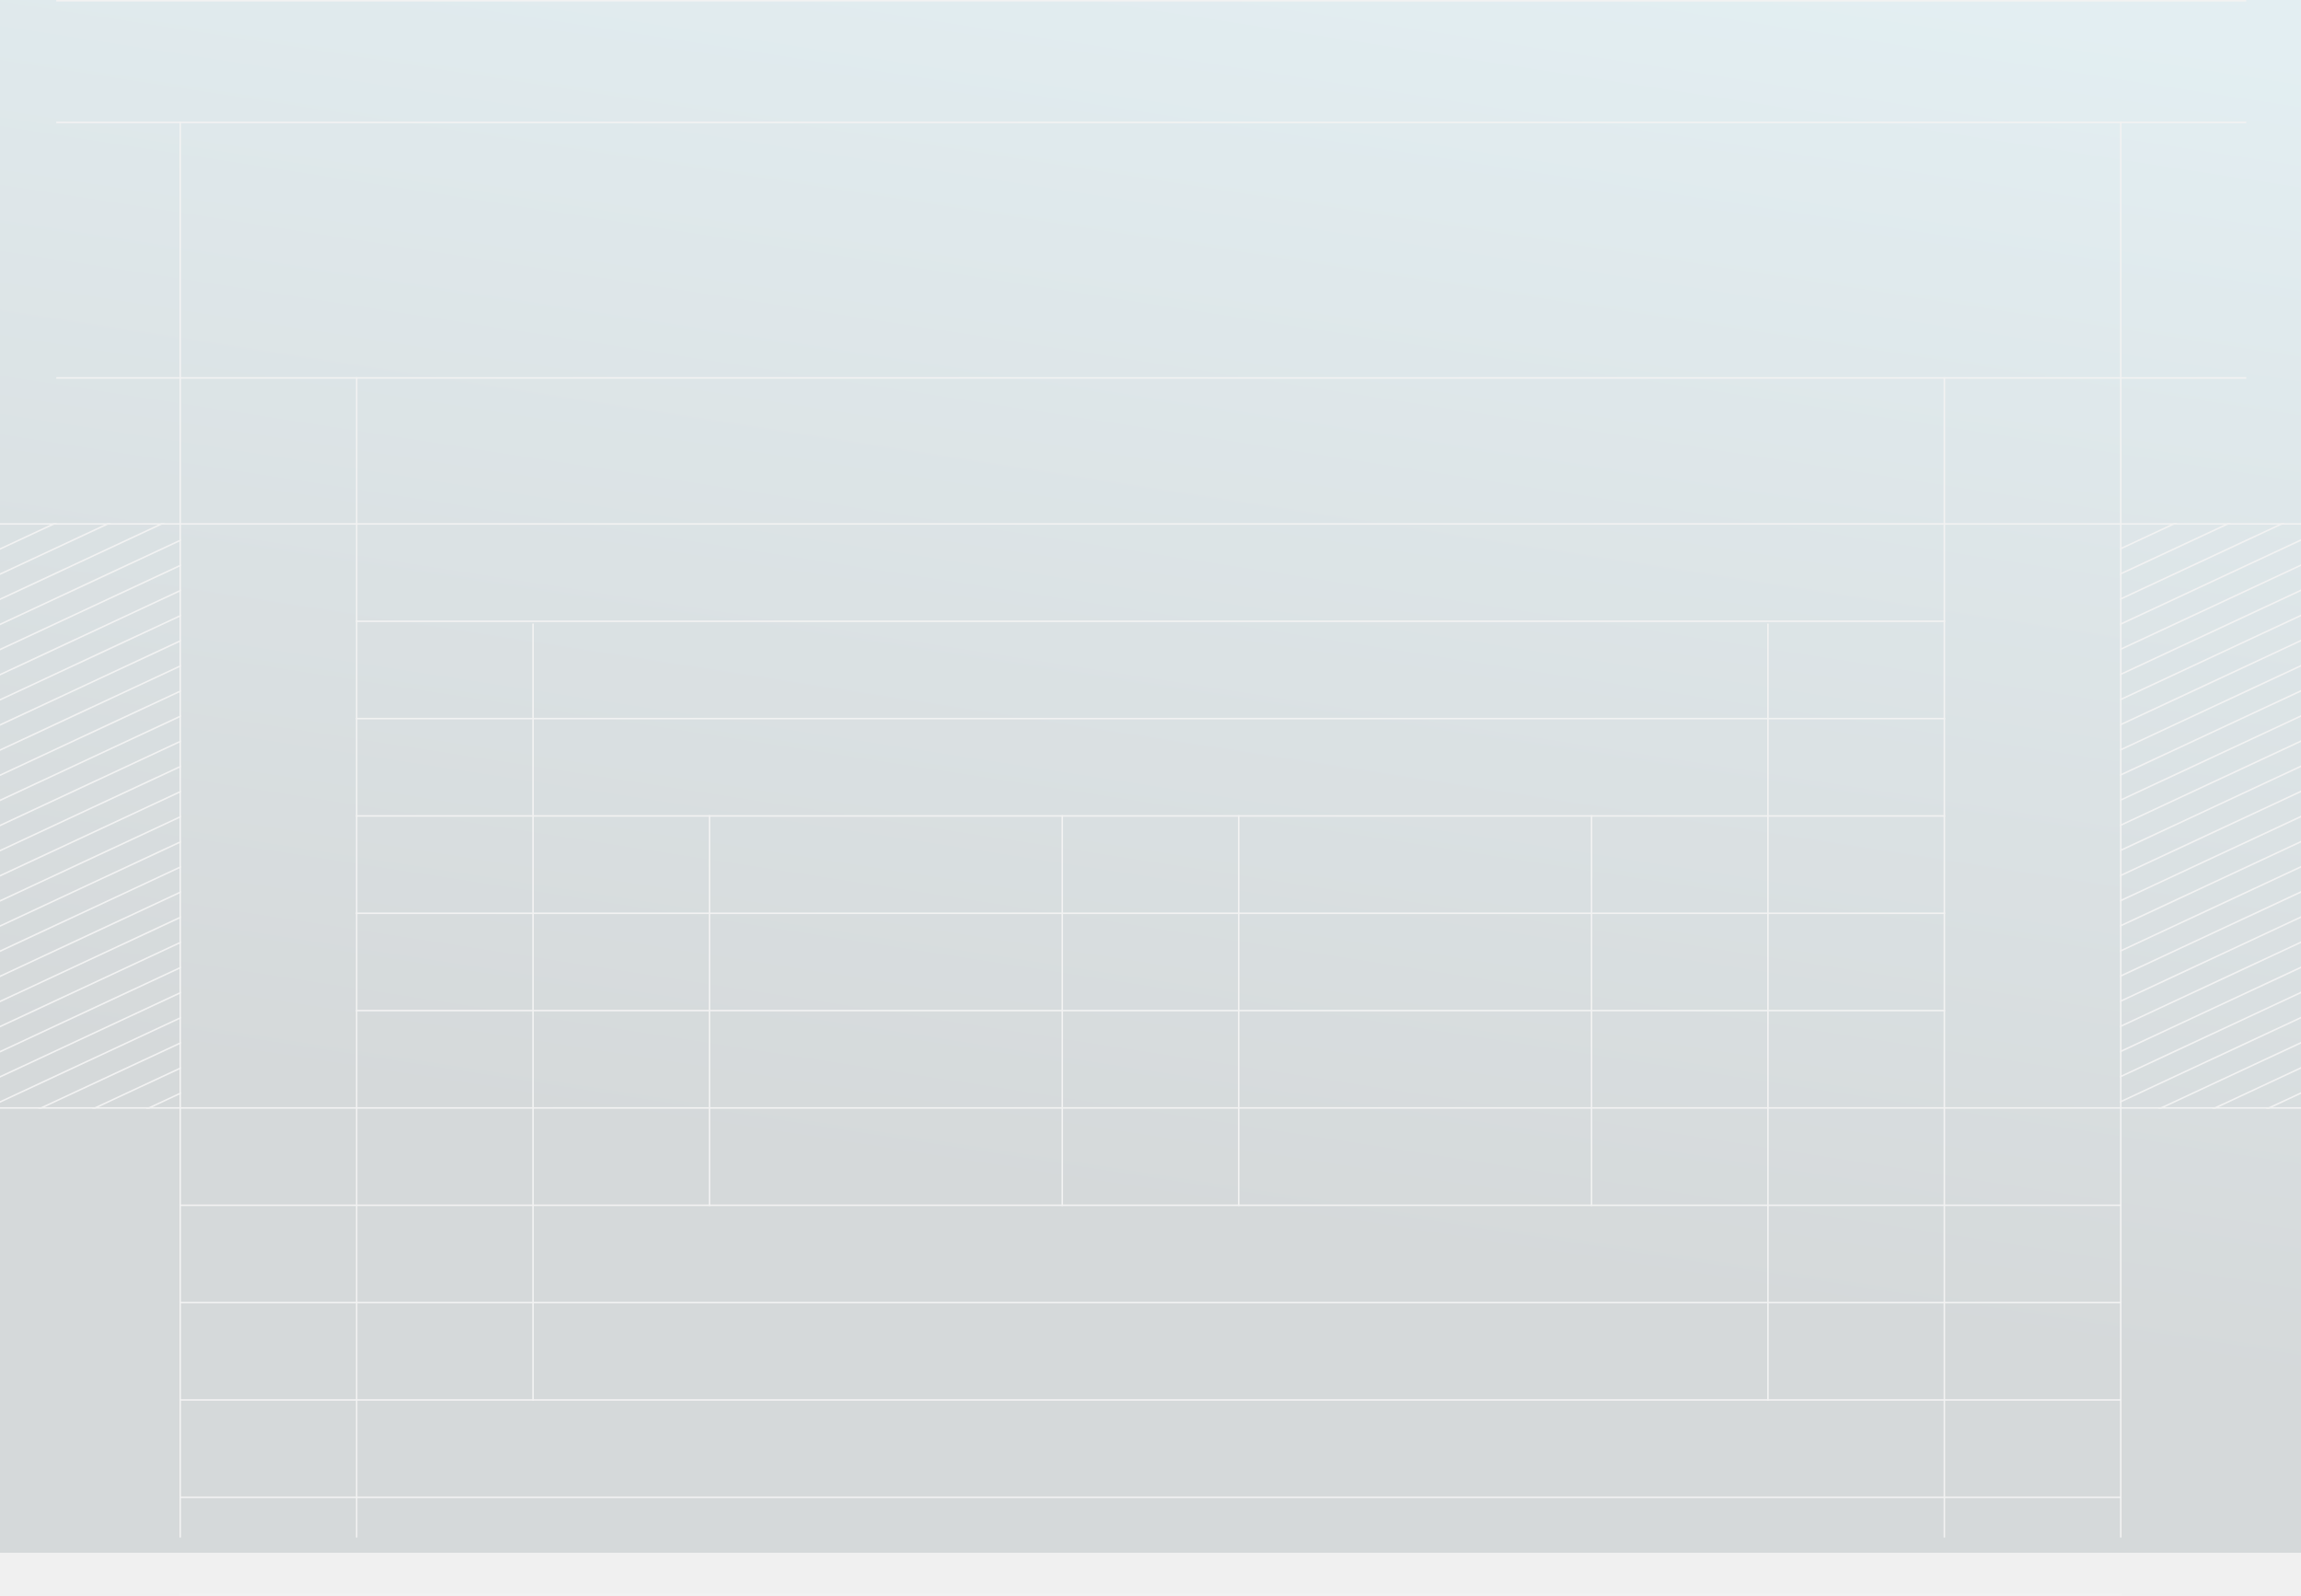
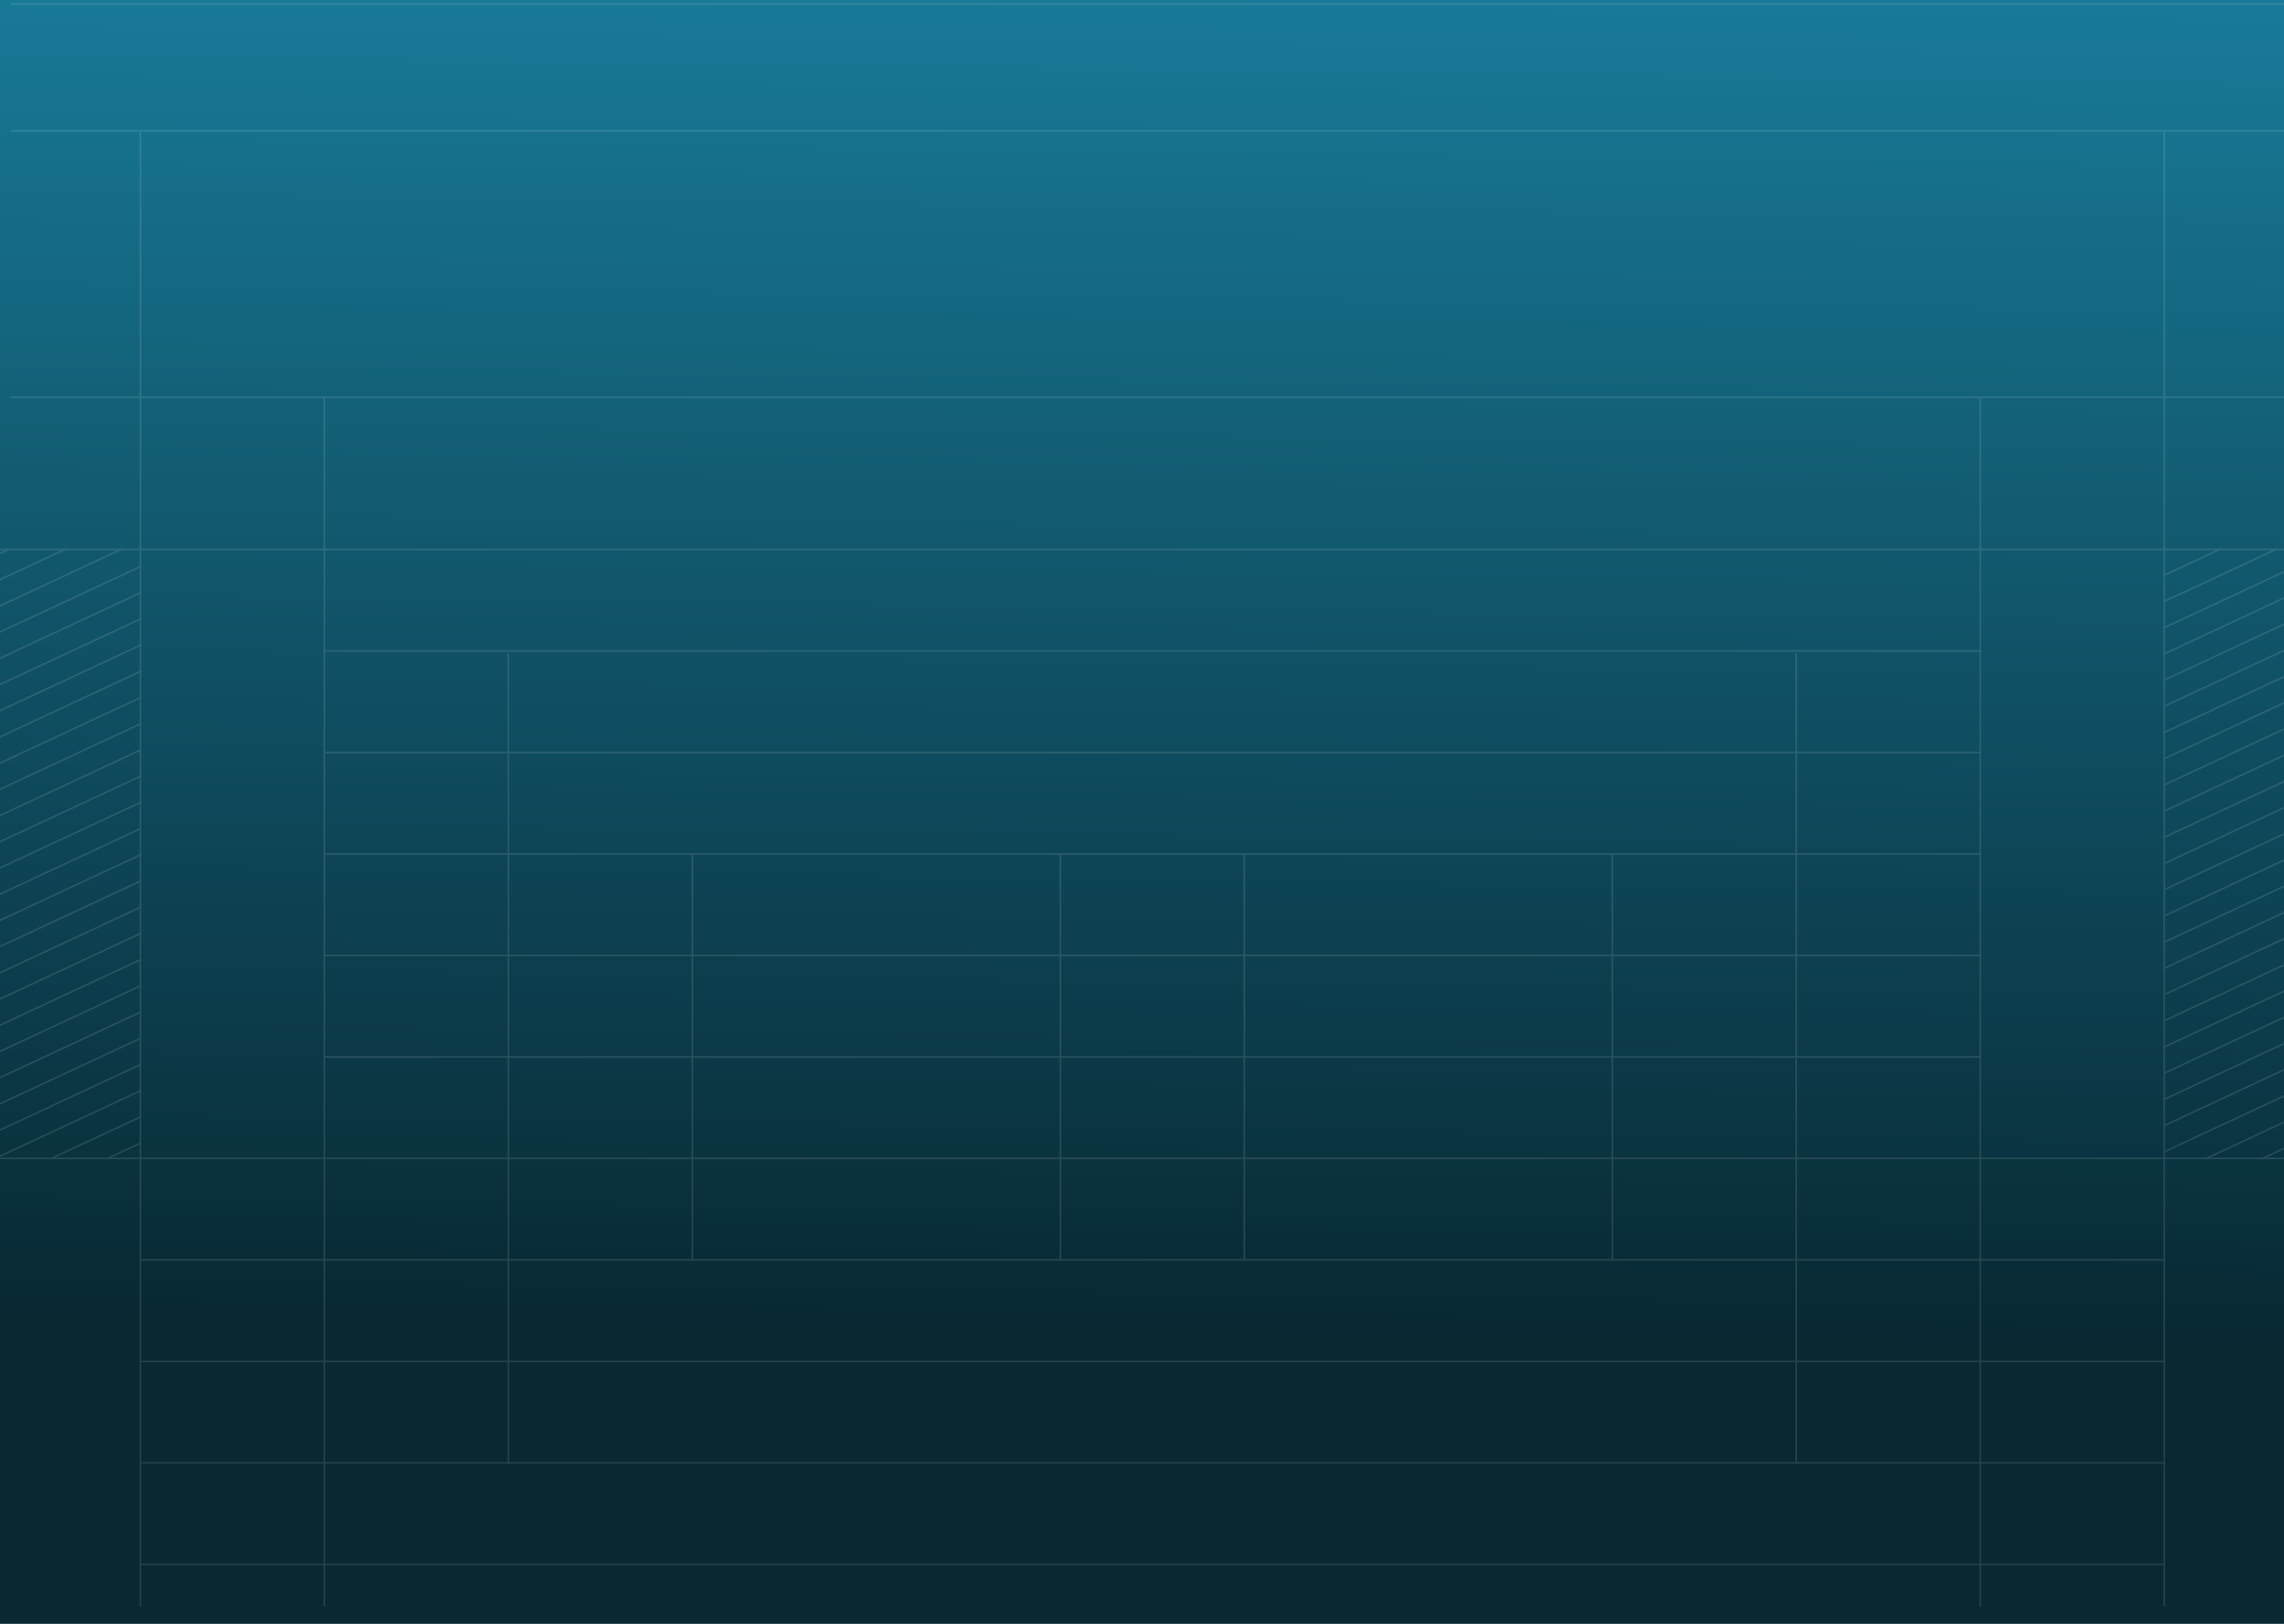
- <svg xmlns="http://www.w3.org/2000/svg" width="1513" height="1049" viewBox="0 0 1513 1049" fill="none">
-   <g opacity="0.12">
-     <rect width="1513" height="1021" fill="url(#paint0_linear_814_17)" />
-     <line x1="234" y1="472.5" x2="1279" y2="472.5" stroke="white" />
-     <line x1="118" y1="792.5" x2="1395" y2="792.5" stroke="white" />
-     <line x1="118" y1="728.5" x2="1395" y2="728.5" stroke="white" />
-     <line x1="118" y1="1048.5" x2="1395" y2="1048.5" stroke="white" />
-     <line x1="234" y1="408.5" x2="1279" y2="408.5" stroke="white" />
-     <line x1="234" y1="664.5" x2="1279" y2="664.5" stroke="white" />
-     <line x1="118" y1="984.5" x2="1395" y2="984.5" stroke="white" />
-     <line x1="118" y1="344.5" x2="1395" y2="344.5" stroke="white" />
-     <line x1="234" y1="600.5" x2="1279" y2="600.5" stroke="white" />
-     <line x1="118" y1="920.5" x2="1395" y2="920.5" stroke="white" />
-     <line x1="234" y1="536.5" x2="1279" y2="536.5" stroke="white" />
-     <line x1="118" y1="856.5" x2="1395" y2="856.5" stroke="white" />
-     <line x1="37" y1="248.5" x2="1477" y2="248.5" stroke="white" />
-     <line x1="37" y1="80.5" x2="1477" y2="80.5" stroke="white" />
-     <line x1="37" y1="0.5" x2="1477" y2="0.5" stroke="white" />
-     <line x1="118.5" y1="1011" x2="118.5" y2="80" stroke="white" />
-     <line x1="698.5" y1="793" x2="698.5" y2="536" stroke="white" />
-     <line x1="1046.5" y1="793" x2="1046.5" y2="536" stroke="white" />
-     <line x1="466.5" y1="793" x2="466.5" y2="536" stroke="white" />
-     <line x1="1394.5" y1="1011" x2="1394.5" y2="80" stroke="white" />
-     <line x1="350.5" y1="921" x2="350.5" y2="410" stroke="white" />
-     <line x1="1278.5" y1="1011" x2="1278.5" y2="248" stroke="white" />
-     <line x1="234.5" y1="1011" x2="234.5" y2="248" stroke="white" />
-     <line x1="814.5" y1="793" x2="814.5" y2="536" stroke="white" />
-     <line x1="1162.5" y1="921" x2="1162.5" y2="410" stroke="white" />
-     <g clip-path="url(#clip0_814_17)">
-       <mask id="path-26-inside-1_814_17" fill="white">
-         <path d="M1394 344H1513V729H1394V344Z" />
-       </mask>
-       <line x1="1333.65" y1="389.124" x2="1529.13" y2="297.97" stroke="white" />
-       <line x1="1333.65" y1="620.512" x2="1529.13" y2="529.359" stroke="white" />
-       <line x1="1333.65" y1="504.818" x2="1529.13" y2="413.665" stroke="white" />
-       <line x1="1333.65" y1="736.207" x2="1529.13" y2="645.053" stroke="white" />
-       <line x1="1333.65" y1="405.651" x2="1529.13" y2="314.498" stroke="white" />
-       <line x1="1333.65" y1="637.04" x2="1529.13" y2="545.887" stroke="white" />
-       <line x1="1333.65" y1="521.346" x2="1529.13" y2="430.192" stroke="white" />
-       <line x1="1333.65" y1="752.735" x2="1529.13" y2="661.581" stroke="white" />
-       <line x1="1333.65" y1="422.179" x2="1529.13" y2="331.026" stroke="white" />
-       <line x1="1333.65" y1="653.568" x2="1529.13" y2="562.414" stroke="white" />
-       <line x1="1333.65" y1="537.874" x2="1529.13" y2="446.72" stroke="white" />
-       <line x1="1333.65" y1="769.262" x2="1529.13" y2="678.109" stroke="white" />
-       <line x1="1333.65" y1="438.707" x2="1529.13" y2="347.553" stroke="white" />
-       <line x1="1333.65" y1="670.096" x2="1529.13" y2="578.942" stroke="white" />
-       <line x1="1333.65" y1="554.401" x2="1529.13" y2="463.248" stroke="white" />
-       <line x1="1333.65" y1="785.79" x2="1529.13" y2="694.637" stroke="white" />
-       <line x1="1333.65" y1="455.235" x2="1529.13" y2="364.081" stroke="white" />
-       <line x1="1333.65" y1="686.624" x2="1529.13" y2="595.47" stroke="white" />
-       <line x1="1333.65" y1="570.929" x2="1529.13" y2="479.776" stroke="white" />
-       <line x1="1333.65" y1="802.318" x2="1529.13" y2="711.164" stroke="white" />
-       <line x1="1333.65" y1="471.763" x2="1529.13" y2="380.609" stroke="white" />
-       <line x1="1333.65" y1="703.151" x2="1529.13" y2="611.998" stroke="white" />
-       <line x1="1333.65" y1="587.457" x2="1529.13" y2="496.303" stroke="white" />
-       <line x1="1333.65" y1="818.846" x2="1529.13" y2="727.692" stroke="white" />
-       <line x1="1333.65" y1="488.29" x2="1529.13" y2="397.137" stroke="white" />
-       <line x1="1333.65" y1="719.679" x2="1529.13" y2="628.526" stroke="white" />
-       <line x1="1333.65" y1="603.985" x2="1529.13" y2="512.831" stroke="white" />
+ <svg xmlns="http://www.w3.org/2000/svg" width="1440" height="1024" viewBox="0 0 1440 1024" fill="none">
+   <g clip-path="url(#clip0_719_1737)">
+     <rect width="1440" height="1024" fill="url(#paint0_linear_719_1737)" />
+     <g opacity="0.12">
+       <line x1="204" y1="474.5" x2="1249" y2="474.5" stroke="white" />
+       <line x1="88" y1="794.5" x2="1365" y2="794.5" stroke="white" />
+       <line x1="88" y1="730.5" x2="1365" y2="730.5" stroke="white" />
+       <line x1="204" y1="410.5" x2="1249" y2="410.5" stroke="white" />
+       <line x1="204" y1="666.5" x2="1249" y2="666.5" stroke="white" />
+       <line x1="88" y1="986.5" x2="1365" y2="986.5" stroke="white" />
+       <line x1="88" y1="346.5" x2="1365" y2="346.5" stroke="white" />
+       <line x1="204" y1="602.5" x2="1249" y2="602.5" stroke="white" />
+       <line x1="88" y1="922.5" x2="1365" y2="922.5" stroke="white" />
+       <line x1="204" y1="538.5" x2="1249" y2="538.5" stroke="white" />
+       <line x1="88" y1="858.5" x2="1365" y2="858.5" stroke="white" />
+       <line x1="7" y1="250.5" x2="1447" y2="250.5" stroke="white" />
+       <line x1="7" y1="82.5" x2="1447" y2="82.5" stroke="white" />
+       <line x1="7" y1="2.5" x2="1447" y2="2.5" stroke="white" />
+       <line x1="88.5" y1="1013" x2="88.5" y2="82" stroke="white" />
+       <line x1="668.5" y1="795" x2="668.5" y2="538" stroke="white" />
+       <line x1="1016.5" y1="795" x2="1016.5" y2="538" stroke="white" />
+       <line x1="436.5" y1="795" x2="436.5" y2="538" stroke="white" />
+       <line x1="1364.5" y1="1013" x2="1364.5" y2="82" stroke="white" />
+       <line x1="320.5" y1="923" x2="320.5" y2="412" stroke="white" />
+       <line x1="1248.5" y1="1013" x2="1248.5" y2="250" stroke="white" />
+       <line x1="204.5" y1="1013" x2="204.5" y2="250" stroke="white" />
+       <line x1="784.5" y1="795" x2="784.5" y2="538" stroke="white" />
+       <line x1="1132.5" y1="923" x2="1132.5" y2="412" stroke="white" />
+       <g clip-path="url(#clip1_719_1737)">
+         <mask id="path-25-inside-1_719_1737" fill="white">
+           <path d="M1364 346H1483V731H1364V346Z" />
+         </mask>
+         <line x1="1303.65" y1="391.124" x2="1499.13" y2="299.97" stroke="white" />
+         <line x1="1303.65" y1="622.512" x2="1499.13" y2="531.359" stroke="white" />
+         <line x1="1303.65" y1="506.818" x2="1499.13" y2="415.665" stroke="white" />
+         <line x1="1303.65" y1="738.207" x2="1499.13" y2="647.053" stroke="white" />
+         <line x1="1303.65" y1="407.651" x2="1499.13" y2="316.498" stroke="white" />
+         <line x1="1303.65" y1="639.04" x2="1499.13" y2="547.887" stroke="white" />
+         <line x1="1303.65" y1="523.346" x2="1499.13" y2="432.192" stroke="white" />
+         <line x1="1303.65" y1="754.735" x2="1499.13" y2="663.581" stroke="white" />
+         <line x1="1303.65" y1="424.179" x2="1499.13" y2="333.026" stroke="white" />
+         <line x1="1303.65" y1="655.568" x2="1499.13" y2="564.414" stroke="white" />
+         <line x1="1303.65" y1="539.874" x2="1499.13" y2="448.72" stroke="white" />
+         <line x1="1303.65" y1="771.262" x2="1499.13" y2="680.109" stroke="white" />
+         <line x1="1303.65" y1="440.707" x2="1499.13" y2="349.553" stroke="white" />
+         <line x1="1303.65" y1="672.096" x2="1499.13" y2="580.942" stroke="white" />
+         <line x1="1303.65" y1="556.401" x2="1499.13" y2="465.248" stroke="white" />
+         <line x1="1303.65" y1="787.79" x2="1499.13" y2="696.637" stroke="white" />
+         <line x1="1303.65" y1="457.235" x2="1499.13" y2="366.081" stroke="white" />
+         <line x1="1303.65" y1="688.624" x2="1499.13" y2="597.47" stroke="white" />
+         <line x1="1303.65" y1="572.929" x2="1499.13" y2="481.776" stroke="white" />
+         <line x1="1303.65" y1="804.318" x2="1499.13" y2="713.164" stroke="white" />
+         <line x1="1303.65" y1="473.763" x2="1499.13" y2="382.609" stroke="white" />
+         <line x1="1303.65" y1="705.151" x2="1499.13" y2="613.998" stroke="white" />
+         <line x1="1303.65" y1="589.457" x2="1499.13" y2="498.303" stroke="white" />
+         <line x1="1303.65" y1="820.846" x2="1499.13" y2="729.692" stroke="white" />
+         <line x1="1303.65" y1="490.29" x2="1499.13" y2="399.137" stroke="white" />
+         <line x1="1303.65" y1="721.679" x2="1499.13" y2="630.526" stroke="white" />
+         <line x1="1303.65" y1="605.985" x2="1499.13" y2="514.831" stroke="white" />
+       </g>
+       <path d="M1364 347H1483V345H1364V347ZM1483 730H1364V732H1483V730Z" fill="white" mask="url(#path-25-inside-1_719_1737)" />
+       <g clip-path="url(#clip2_719_1737)">
+         <mask id="path-54-inside-2_719_1737" fill="white">
+           <path d="M-30 346H89V731H-30V346Z" />
+         </mask>
+         <line x1="-90.35" y1="391.124" x2="105.129" y2="299.97" stroke="white" />
+         <line x1="-90.35" y1="622.512" x2="105.129" y2="531.359" stroke="white" />
+         <line x1="-90.35" y1="506.818" x2="105.129" y2="415.665" stroke="white" />
+         <line x1="-90.35" y1="738.207" x2="105.129" y2="647.053" stroke="white" />
+         <line x1="-90.35" y1="407.651" x2="105.129" y2="316.498" stroke="white" />
+         <line x1="-90.35" y1="639.04" x2="105.129" y2="547.887" stroke="white" />
+         <line x1="-90.35" y1="523.346" x2="105.129" y2="432.192" stroke="white" />
+         <line x1="-90.35" y1="754.735" x2="105.129" y2="663.581" stroke="white" />
+         <line x1="-90.35" y1="424.179" x2="105.129" y2="333.026" stroke="white" />
+         <line x1="-90.35" y1="655.568" x2="105.129" y2="564.414" stroke="white" />
+         <line x1="-90.35" y1="539.874" x2="105.129" y2="448.72" stroke="white" />
+         <line x1="-90.35" y1="771.262" x2="105.129" y2="680.109" stroke="white" />
+         <line x1="-90.35" y1="440.707" x2="105.129" y2="349.553" stroke="white" />
+         <line x1="-90.35" y1="672.096" x2="105.129" y2="580.942" stroke="white" />
+         <line x1="-90.35" y1="556.401" x2="105.129" y2="465.248" stroke="white" />
+         <line x1="-90.35" y1="787.79" x2="105.129" y2="696.637" stroke="white" />
+         <line x1="-90.35" y1="457.235" x2="105.129" y2="366.081" stroke="white" />
+         <line x1="-90.35" y1="688.624" x2="105.129" y2="597.47" stroke="white" />
+         <line x1="-90.35" y1="572.929" x2="105.129" y2="481.776" stroke="white" />
+         <line x1="-90.35" y1="804.318" x2="105.129" y2="713.164" stroke="white" />
+         <line x1="-90.35" y1="473.763" x2="105.129" y2="382.609" stroke="white" />
+         <line x1="-90.35" y1="705.151" x2="105.129" y2="613.998" stroke="white" />
+         <line x1="-90.35" y1="589.457" x2="105.129" y2="498.303" stroke="white" />
+         <line x1="-90.35" y1="820.846" x2="105.129" y2="729.692" stroke="white" />
+         <line x1="-90.35" y1="490.29" x2="105.129" y2="399.137" stroke="white" />
+         <line x1="-90.35" y1="721.679" x2="105.129" y2="630.526" stroke="white" />
+         <line x1="-90.35" y1="605.985" x2="105.129" y2="514.831" stroke="white" />
+       </g>
+       <path d="M-30 347H89V345H-30V347ZM89 730H-30V732H89V730Z" fill="white" mask="url(#path-54-inside-2_719_1737)" />
    </g>
-     <path d="M1394 345H1513V343H1394V345ZM1513 728H1394V730H1513V728Z" fill="white" mask="url(#path-26-inside-1_814_17)" />
-     <g clip-path="url(#clip1_814_17)">
-       <mask id="path-55-inside-2_814_17" fill="white">
-         <path d="M0 344H119V729H0V344Z" />
-       </mask>
-       <line x1="-60.35" y1="389.124" x2="135.129" y2="297.97" stroke="white" />
-       <line x1="-60.35" y1="620.512" x2="135.129" y2="529.359" stroke="white" />
-       <line x1="-60.35" y1="504.818" x2="135.129" y2="413.665" stroke="white" />
-       <line x1="-60.35" y1="736.207" x2="135.129" y2="645.053" stroke="white" />
-       <line x1="-60.35" y1="405.651" x2="135.129" y2="314.498" stroke="white" />
-       <line x1="-60.35" y1="637.04" x2="135.129" y2="545.887" stroke="white" />
-       <line x1="-60.35" y1="521.346" x2="135.129" y2="430.192" stroke="white" />
-       <line x1="-60.35" y1="752.735" x2="135.129" y2="661.581" stroke="white" />
-       <line x1="-60.35" y1="422.179" x2="135.129" y2="331.026" stroke="white" />
-       <line x1="-60.35" y1="653.568" x2="135.129" y2="562.414" stroke="white" />
-       <line x1="-60.35" y1="537.874" x2="135.129" y2="446.72" stroke="white" />
-       <line x1="-60.35" y1="769.262" x2="135.129" y2="678.109" stroke="white" />
-       <line x1="-60.35" y1="438.707" x2="135.129" y2="347.553" stroke="white" />
-       <line x1="-60.35" y1="670.096" x2="135.129" y2="578.942" stroke="white" />
-       <line x1="-60.35" y1="554.401" x2="135.129" y2="463.248" stroke="white" />
-       <line x1="-60.35" y1="785.79" x2="135.129" y2="694.637" stroke="white" />
-       <line x1="-60.35" y1="455.235" x2="135.129" y2="364.081" stroke="white" />
-       <line x1="-60.35" y1="686.624" x2="135.129" y2="595.47" stroke="white" />
-       <line x1="-60.35" y1="570.929" x2="135.129" y2="479.776" stroke="white" />
-       <line x1="-60.35" y1="802.318" x2="135.129" y2="711.164" stroke="white" />
-       <line x1="-60.35" y1="471.763" x2="135.129" y2="380.609" stroke="white" />
-       <line x1="-60.35" y1="703.151" x2="135.129" y2="611.998" stroke="white" />
-       <line x1="-60.35" y1="587.457" x2="135.129" y2="496.303" stroke="white" />
-       <line x1="-60.35" y1="818.846" x2="135.129" y2="727.692" stroke="white" />
-       <line x1="-60.35" y1="488.29" x2="135.129" y2="397.137" stroke="white" />
-       <line x1="-60.35" y1="719.679" x2="135.129" y2="628.526" stroke="white" />
-       <line x1="-60.35" y1="603.985" x2="135.129" y2="512.831" stroke="white" />
-     </g>
-     <path d="M0 345H119V343H0V345ZM119 728H0V730H119V728Z" fill="white" mask="url(#path-55-inside-2_814_17)" />
  </g>
  <defs>
-     <linearGradient id="paint0_linear_814_17" x1="1121.01" y1="-31" x2="986.252" y2="840.86" gradientUnits="userSpaceOnUse">
-       <stop stop-color="#7FE1FF" />
-       <stop offset="1" stop-color="#082832" />
+     <linearGradient id="paint0_linear_719_1737" x1="720" y1="842" x2="731" y2="-8.1331e-07" gradientUnits="userSpaceOnUse">
+       <stop stop-color="#082832" />
+       <stop offset="1" stop-color="#187A98" />
    </linearGradient>
-     <clipPath id="clip0_814_17">
-       <path d="M1394 344H1513V729H1394V344Z" fill="white" />
+     <clipPath id="clip0_719_1737">
+       <rect width="1440" height="1024" fill="white" />
    </clipPath>
-     <clipPath id="clip1_814_17">
-       <path d="M0 344H119V729H0V344Z" fill="white" />
+     <clipPath id="clip1_719_1737">
+       <path d="M1364 346H1483V731H1364V346Z" fill="white" />
+     </clipPath>
+     <clipPath id="clip2_719_1737">
+       <path d="M-30 346H89V731H-30V346Z" fill="white" />
    </clipPath>
  </defs>
</svg>
